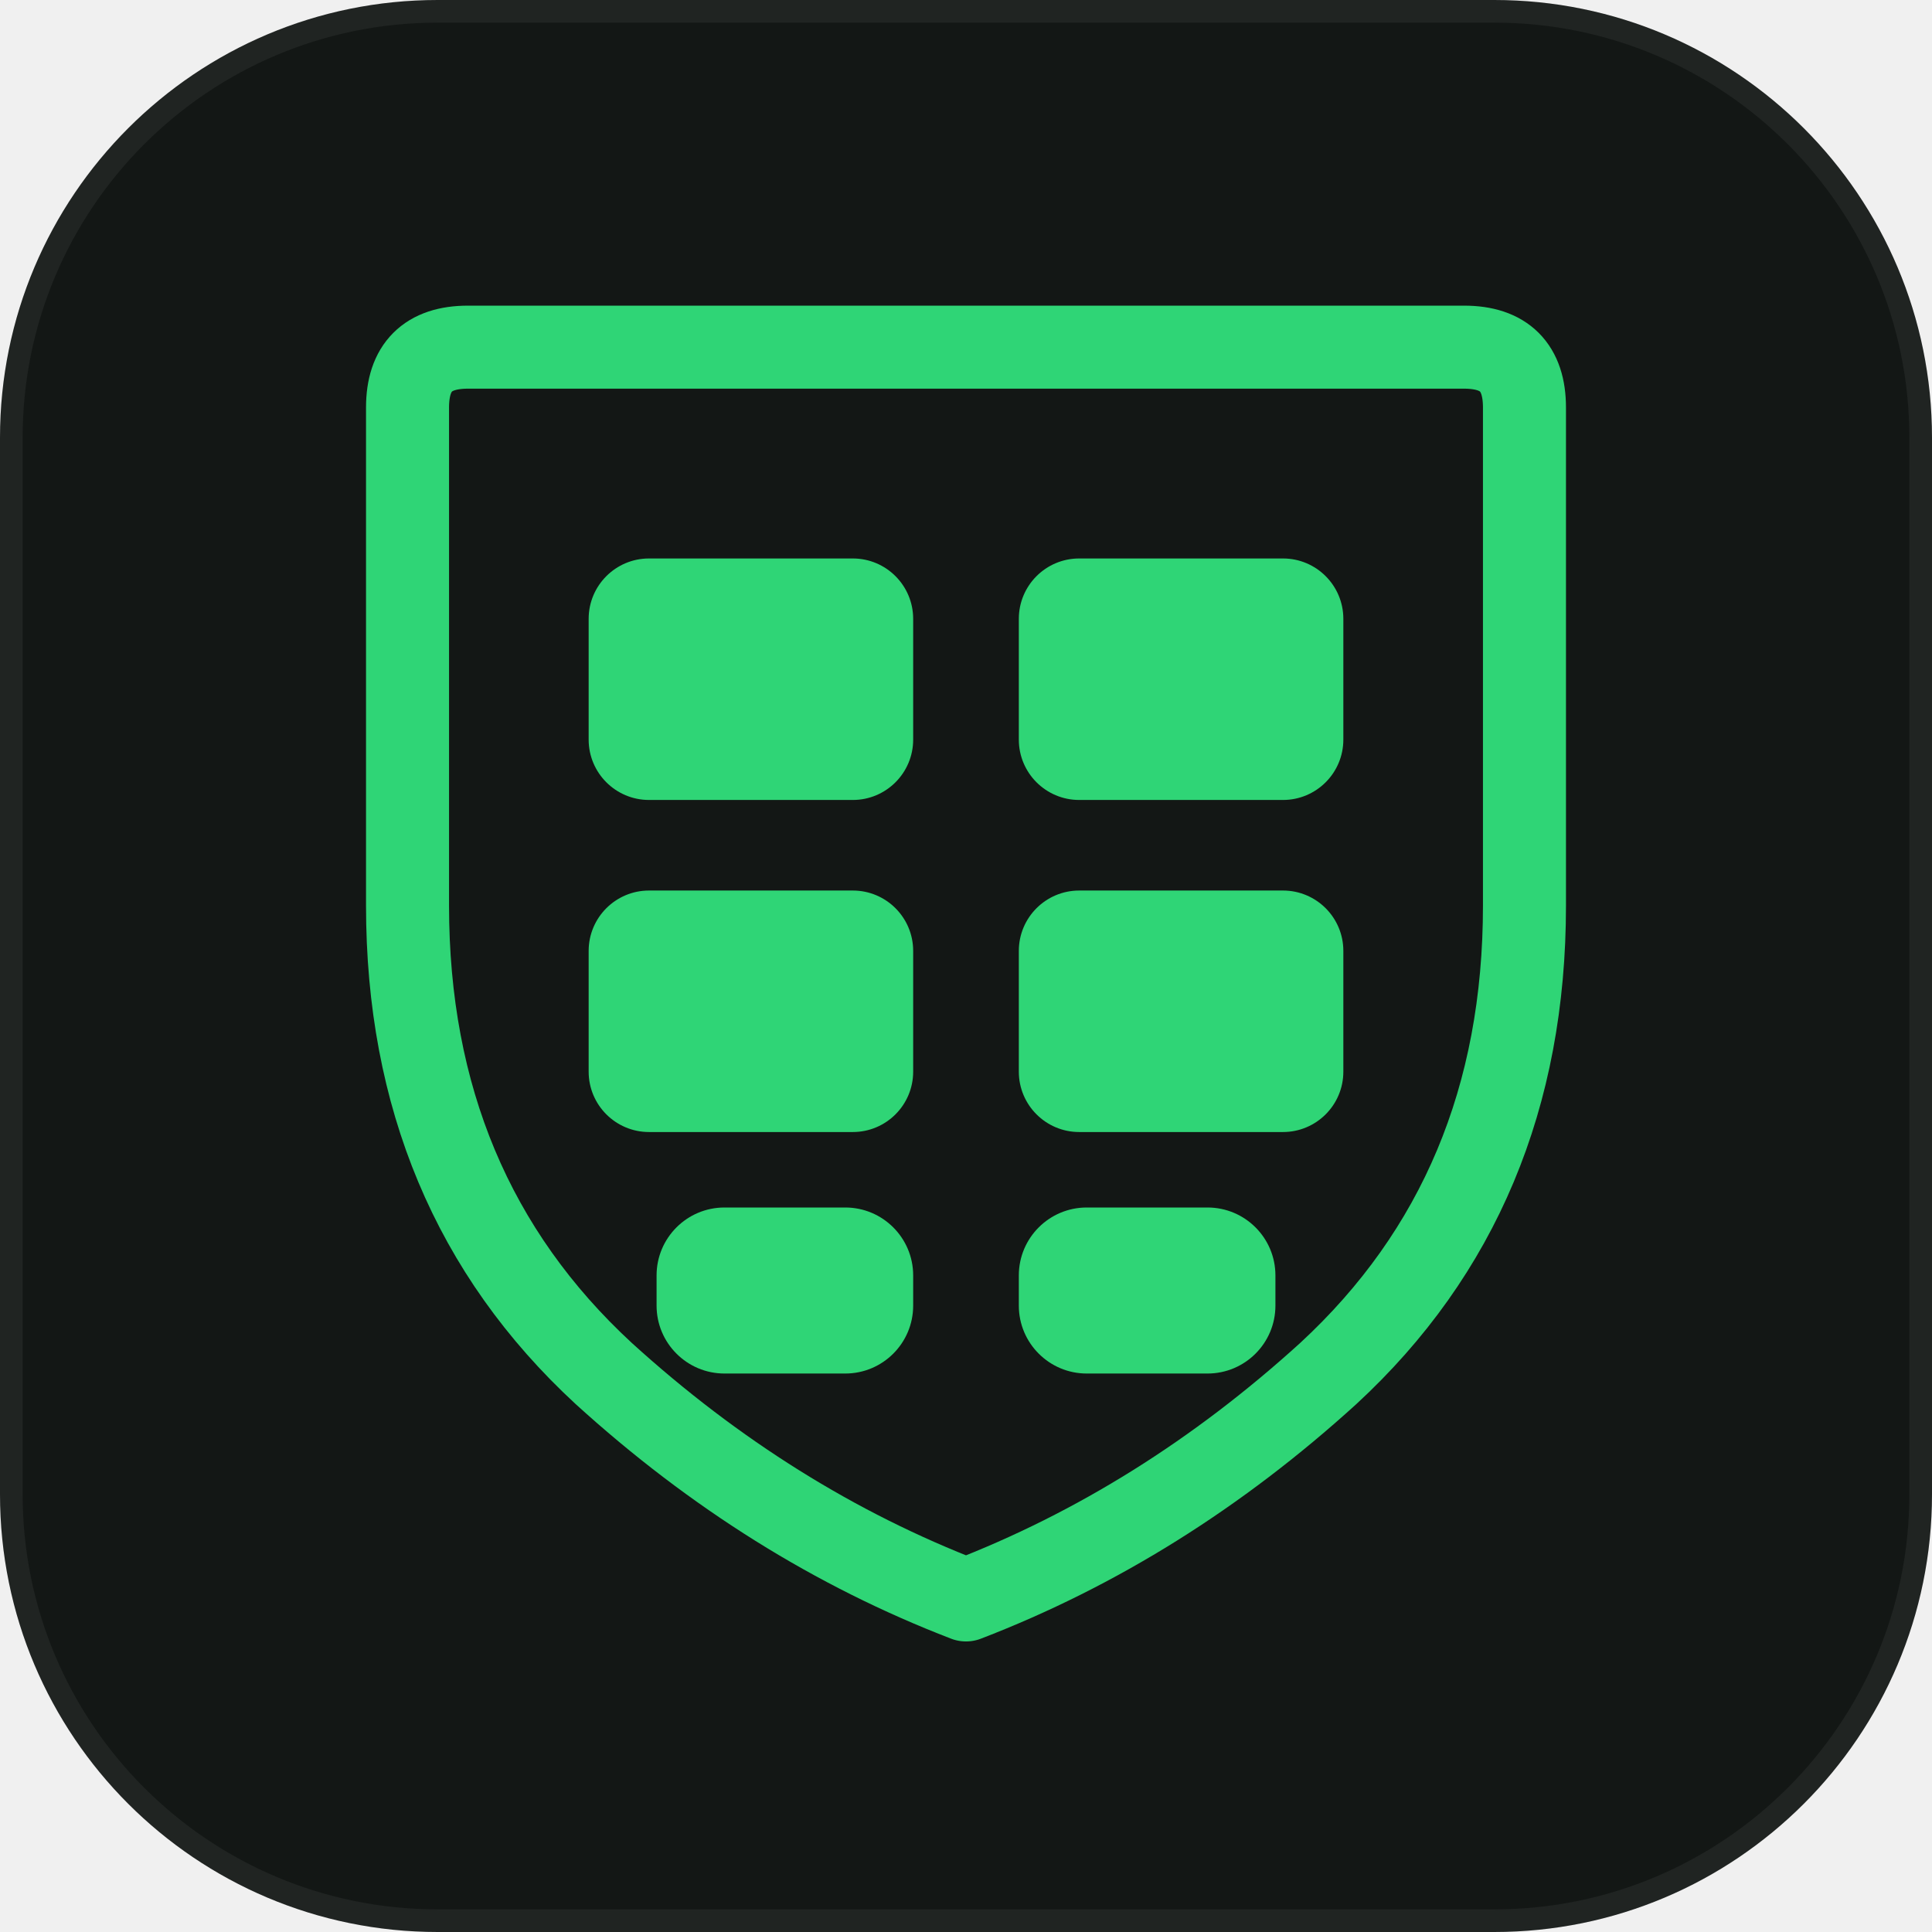
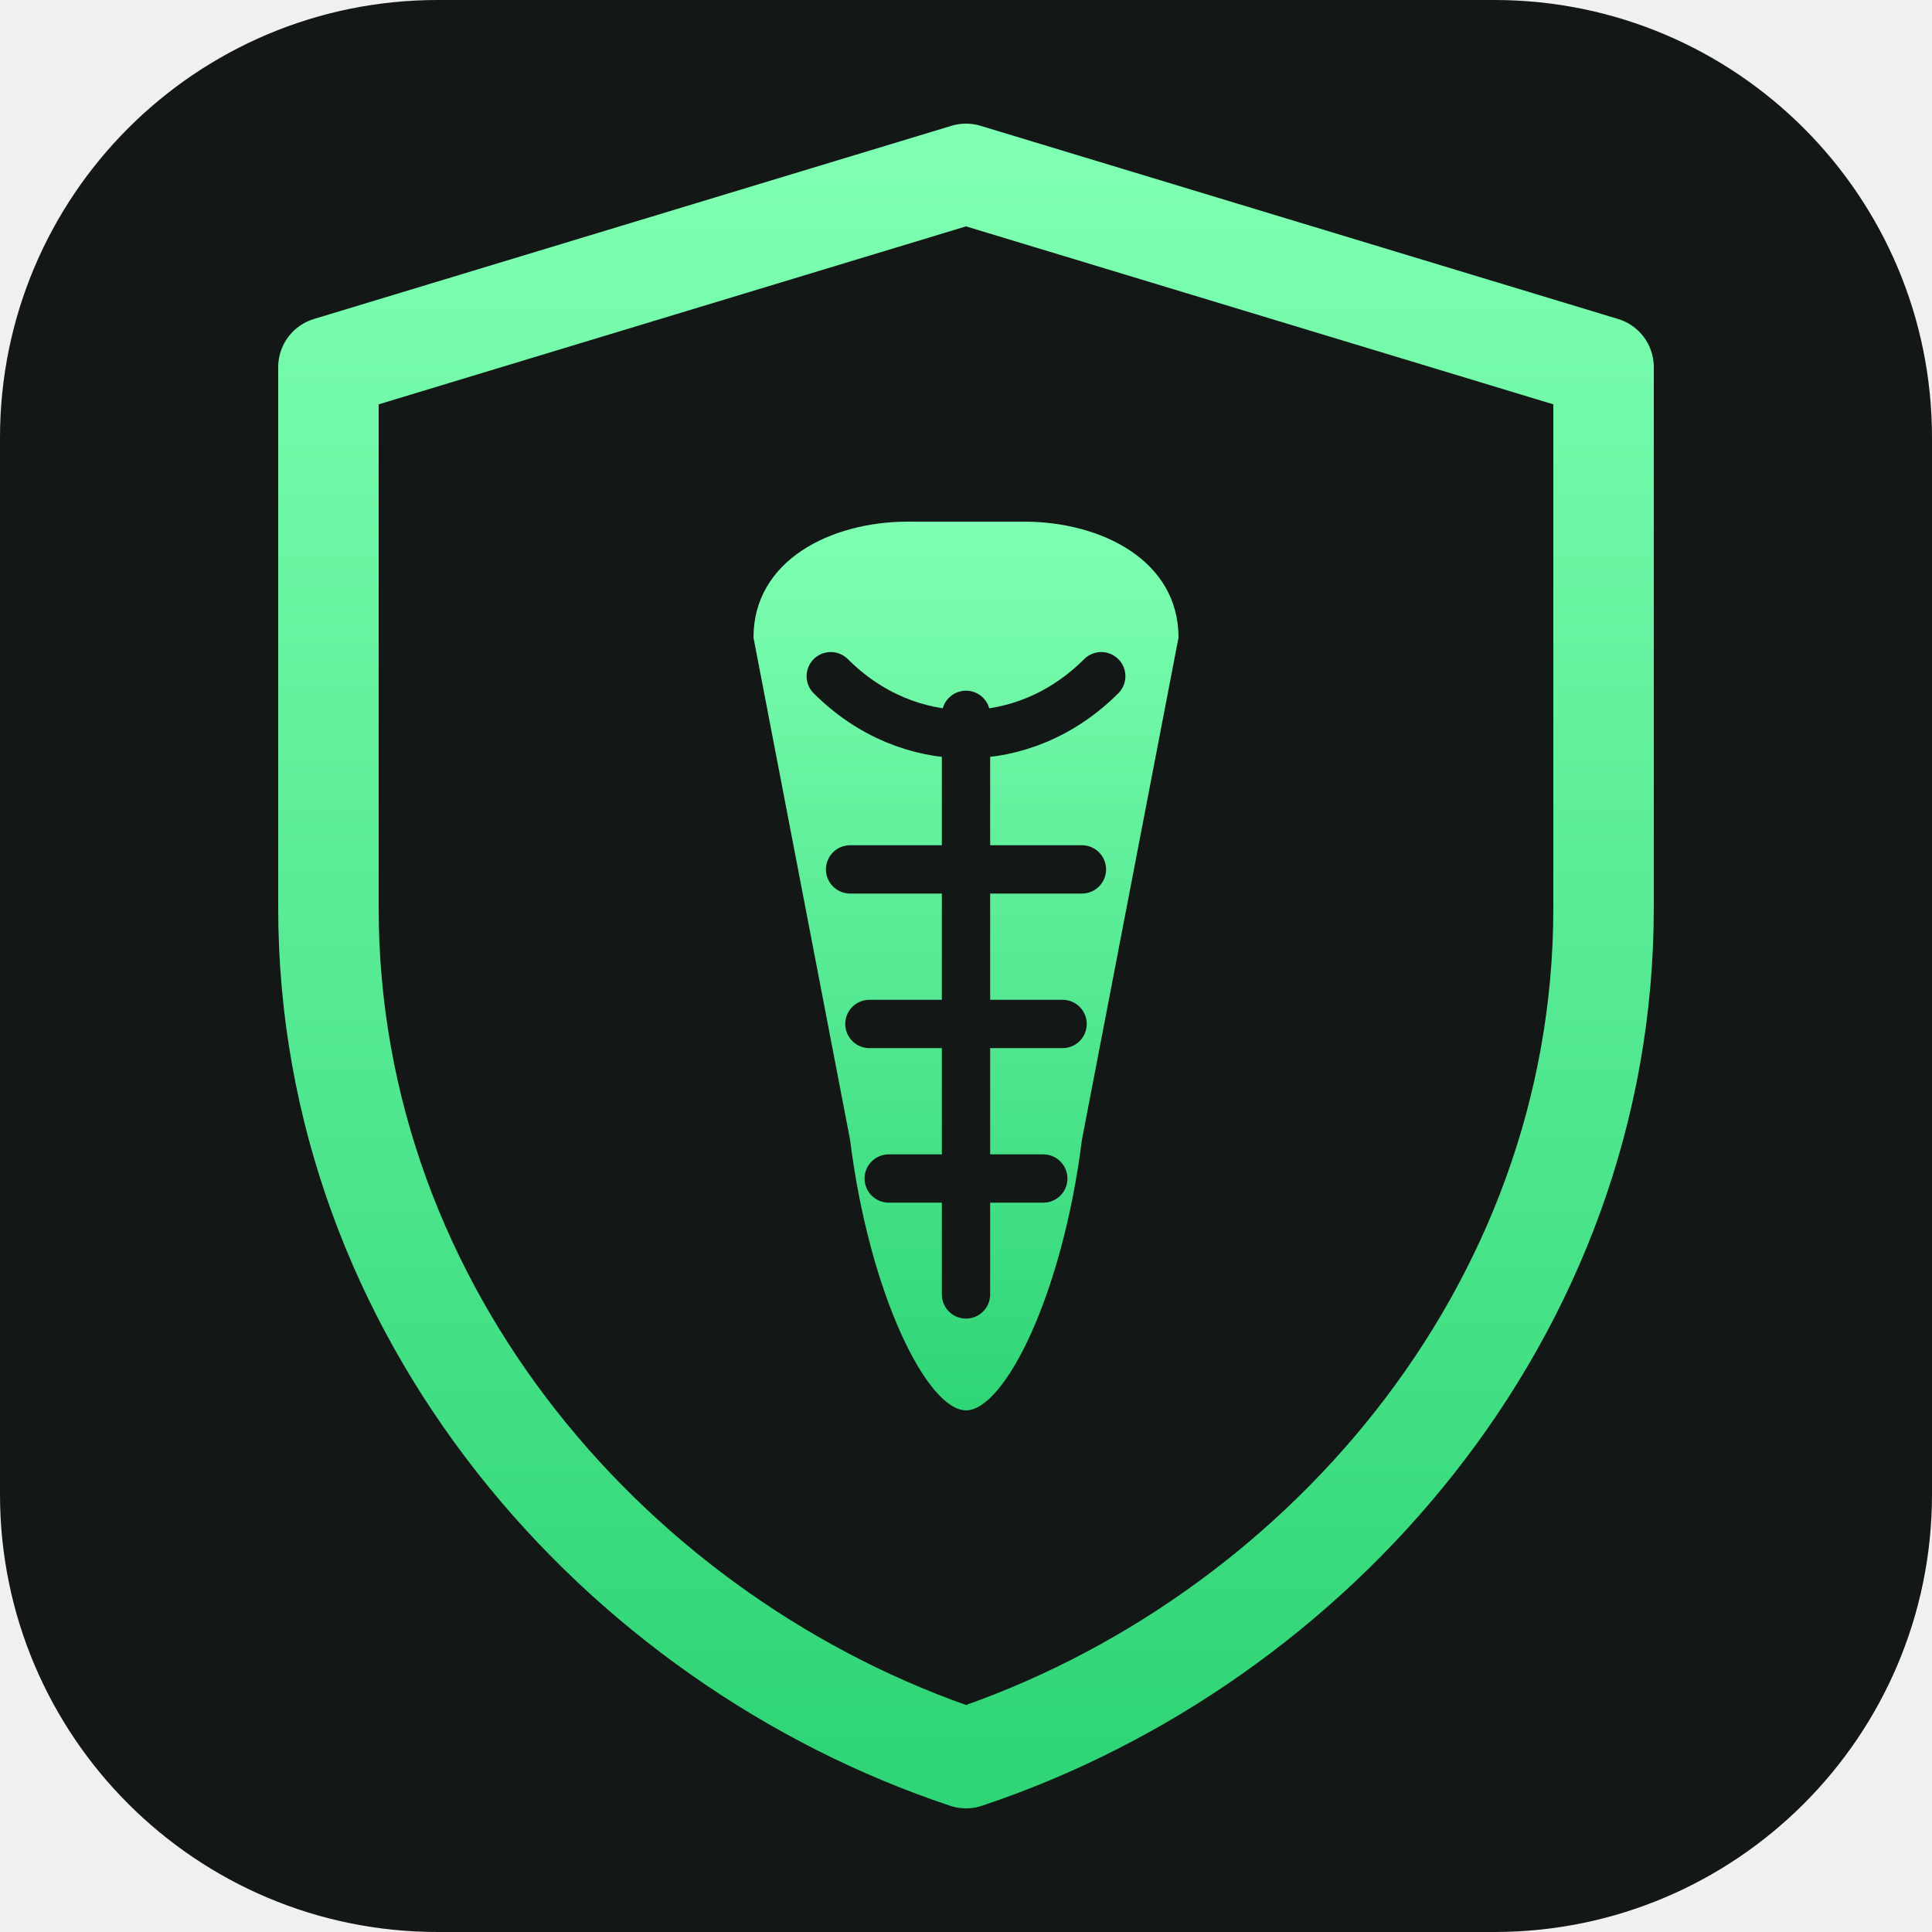
- <svg xmlns="http://www.w3.org/2000/svg" viewBox="0 0 256 256">
+ <svg xmlns="http://www.w3.org/2000/svg" width="256" height="256" viewBox="0 0 256 256">
  <rect x="0" y="0" width="256" height="256" rx="58" fill="#131715" />
-   <rect x="1.5" y="1.5" width="253" height="253" rx="56.5" fill="none" stroke="#FFFFFF" stroke-opacity="0.055" stroke-width="3" />
-   <path d="M 62 46 H 194 Q 202 46 202 54 V 120 Q 202 158 176 182 Q 154 202 128 212 Q 102 202 80 182 Q 54 158 54 120 V 54 Q 54 46 62 46 Z" fill="none" stroke="#2FD576" stroke-width="11" stroke-linejoin="round" />
-   <g fill="#2FD576">
-     <rect x="78" y="74" width="43" height="32" rx="8" />
-     <rect x="135" y="74" width="43" height="32" rx="8" />
-     <rect x="78" y="118" width="43" height="32" rx="8" />
-     <rect x="135" y="118" width="43" height="32" rx="8" />
-     <rect x="87" y="160" width="34" height="22" rx="9" />
-     <rect x="135" y="160" width="34" height="22" rx="9" />
+   <g transform="scale(2.56)">
+     <defs>
+       <linearGradient id="gg" x1="0" y1="0" x2="0" y2="1">
+         <stop offset="0" stop-color="#7EFFB2" />
+         <stop offset="1" stop-color="#2FD576" />
+       </linearGradient>
+     </defs>
+     <path d="M50,9 L83,19 L83,47 C83,68 68,85 50,91 C32,85 17,68 17,47 L17,19 Z" fill="none" stroke="url(#gg)" stroke-width="5.2" stroke-linejoin="round" />
+     <path d="M39,33 C39,29 43,27 47,27 L53,27 C57,27 61,29 61,33 L56,59 C55,67 52,73 50,73 C48,73 45,67 44,59 Z" fill="url(#gg)" />
+     <g stroke="#131715" stroke-width="2.5" stroke-linecap="round" fill="none">
+       <path d="M43,35 C47,39 53,39 57,35" />
+       <path d="M50,37 L50,67" />
+       <path d="M44,45 H56" />
+       <path d="M45,53 H55" />
+       <path d="M46,61 H54" />
+     </g>
  </g>
</svg>
